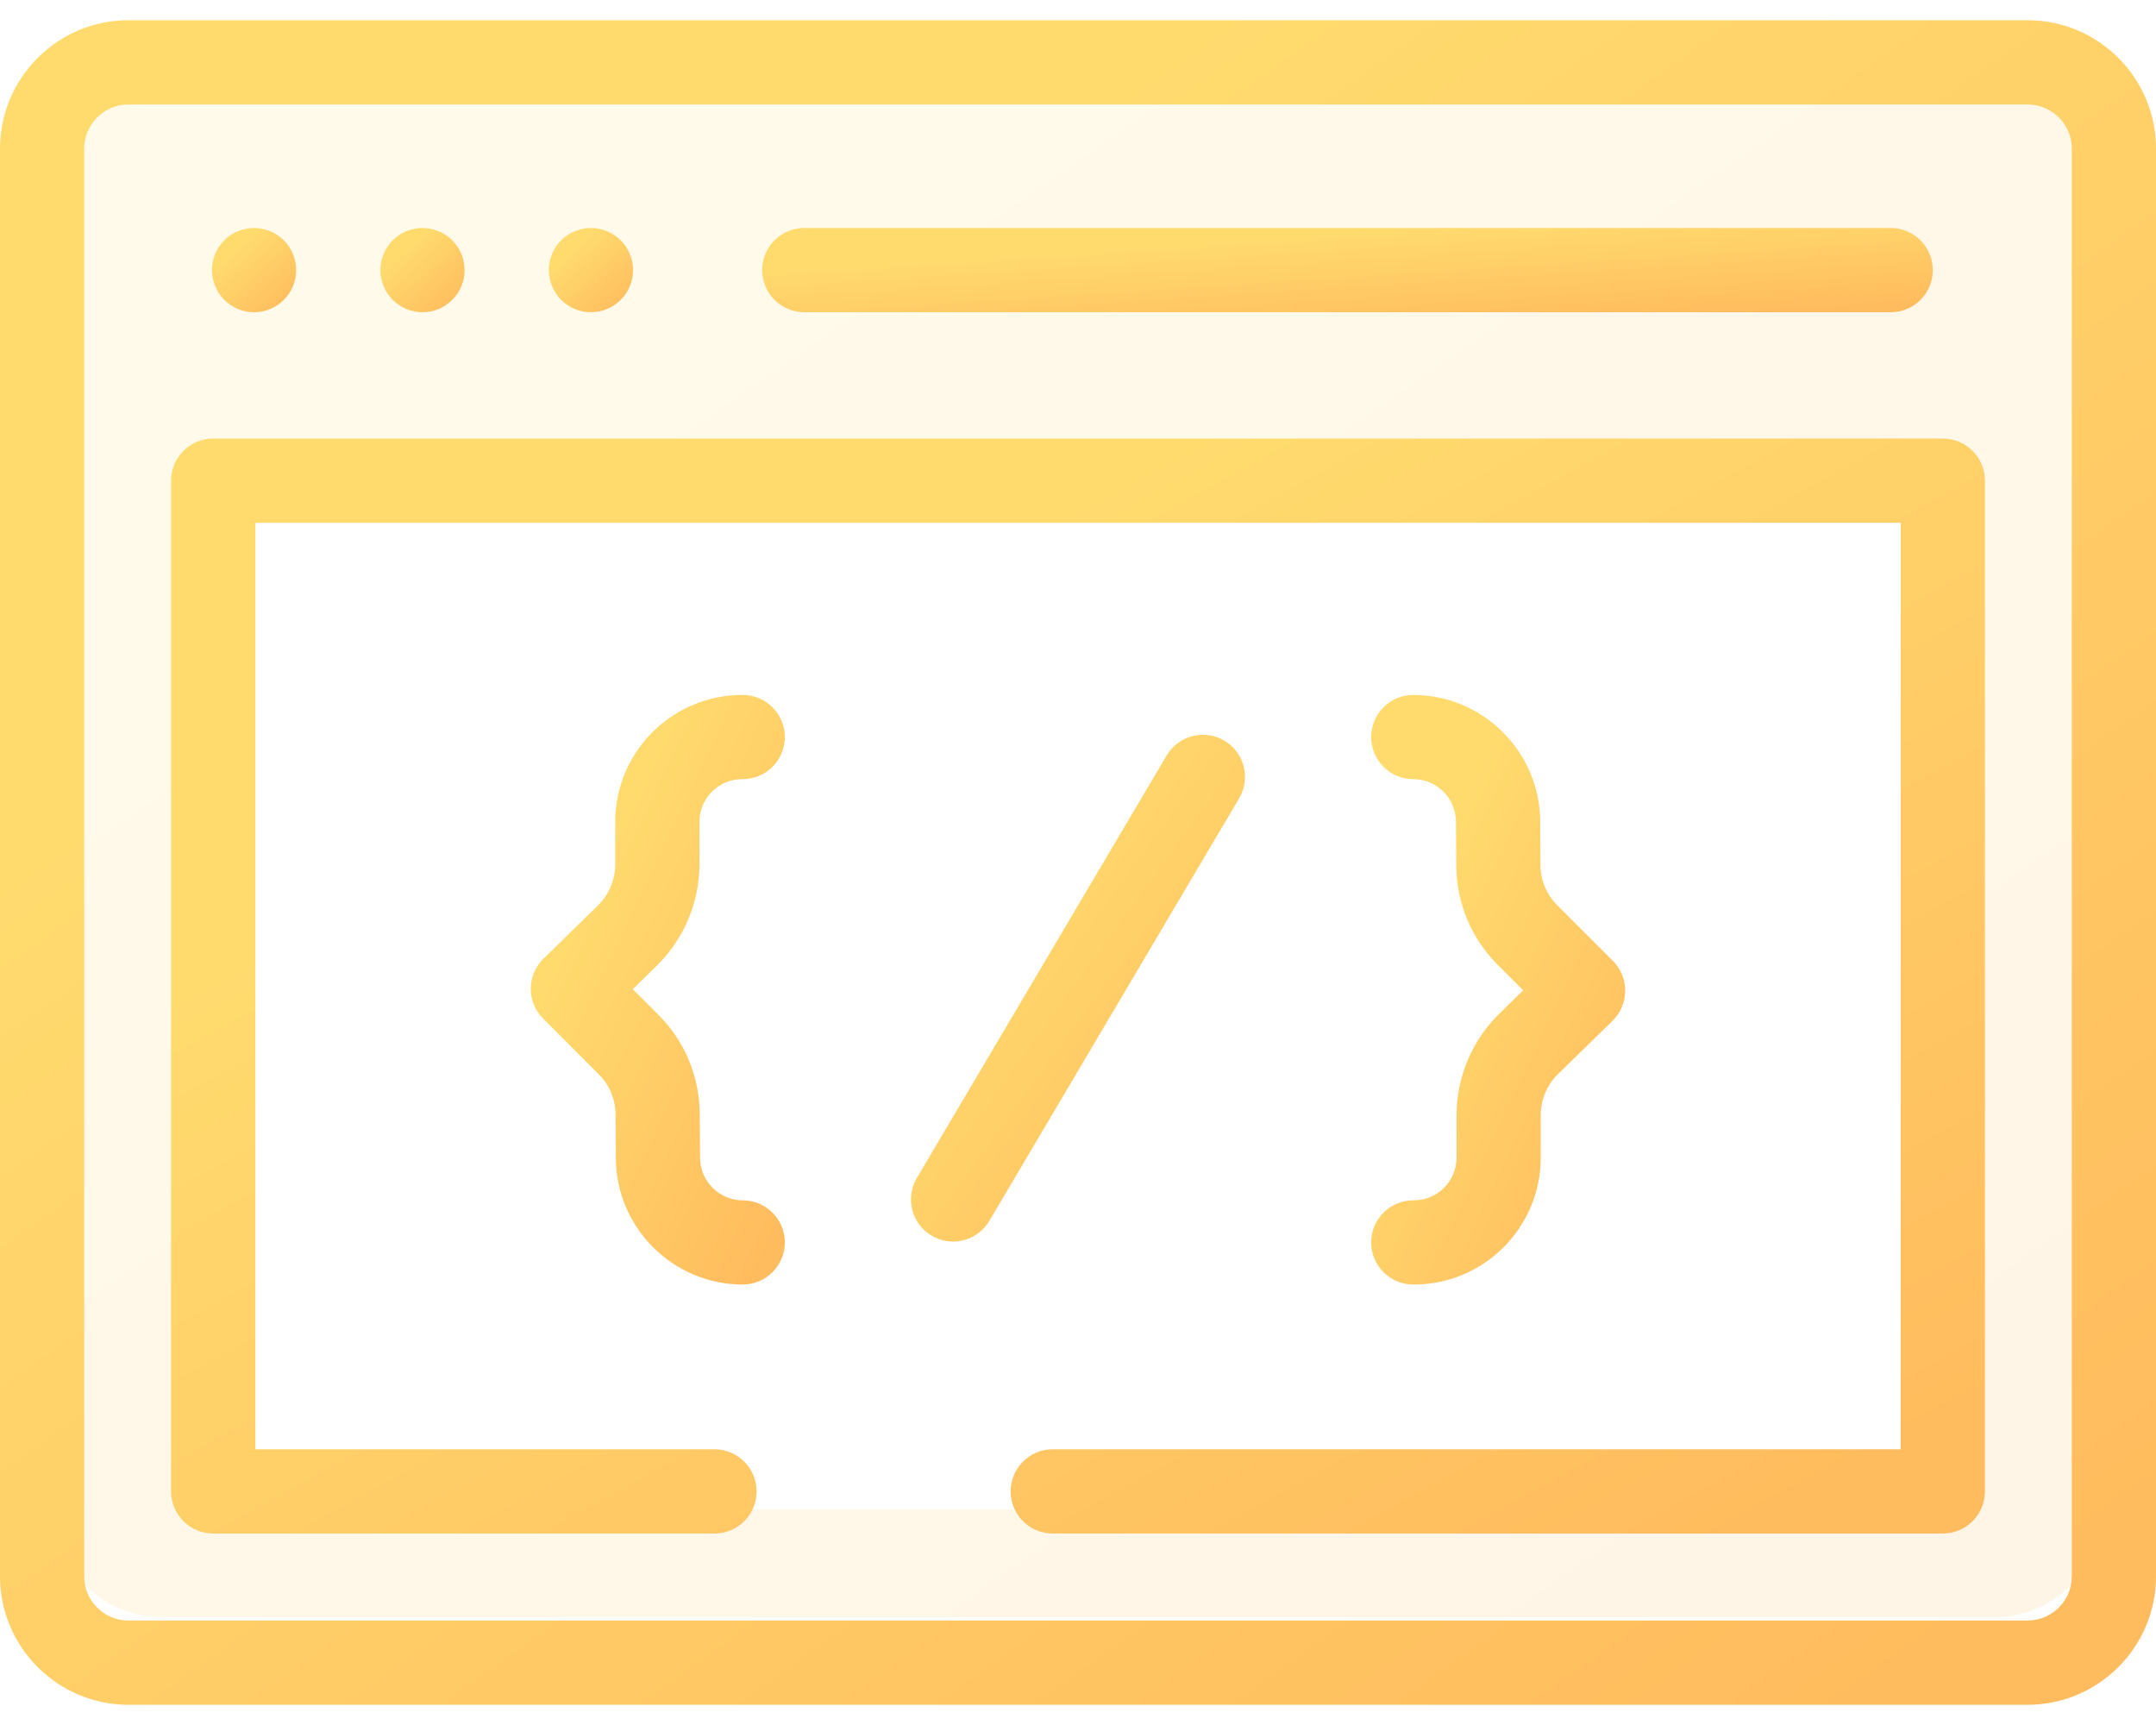
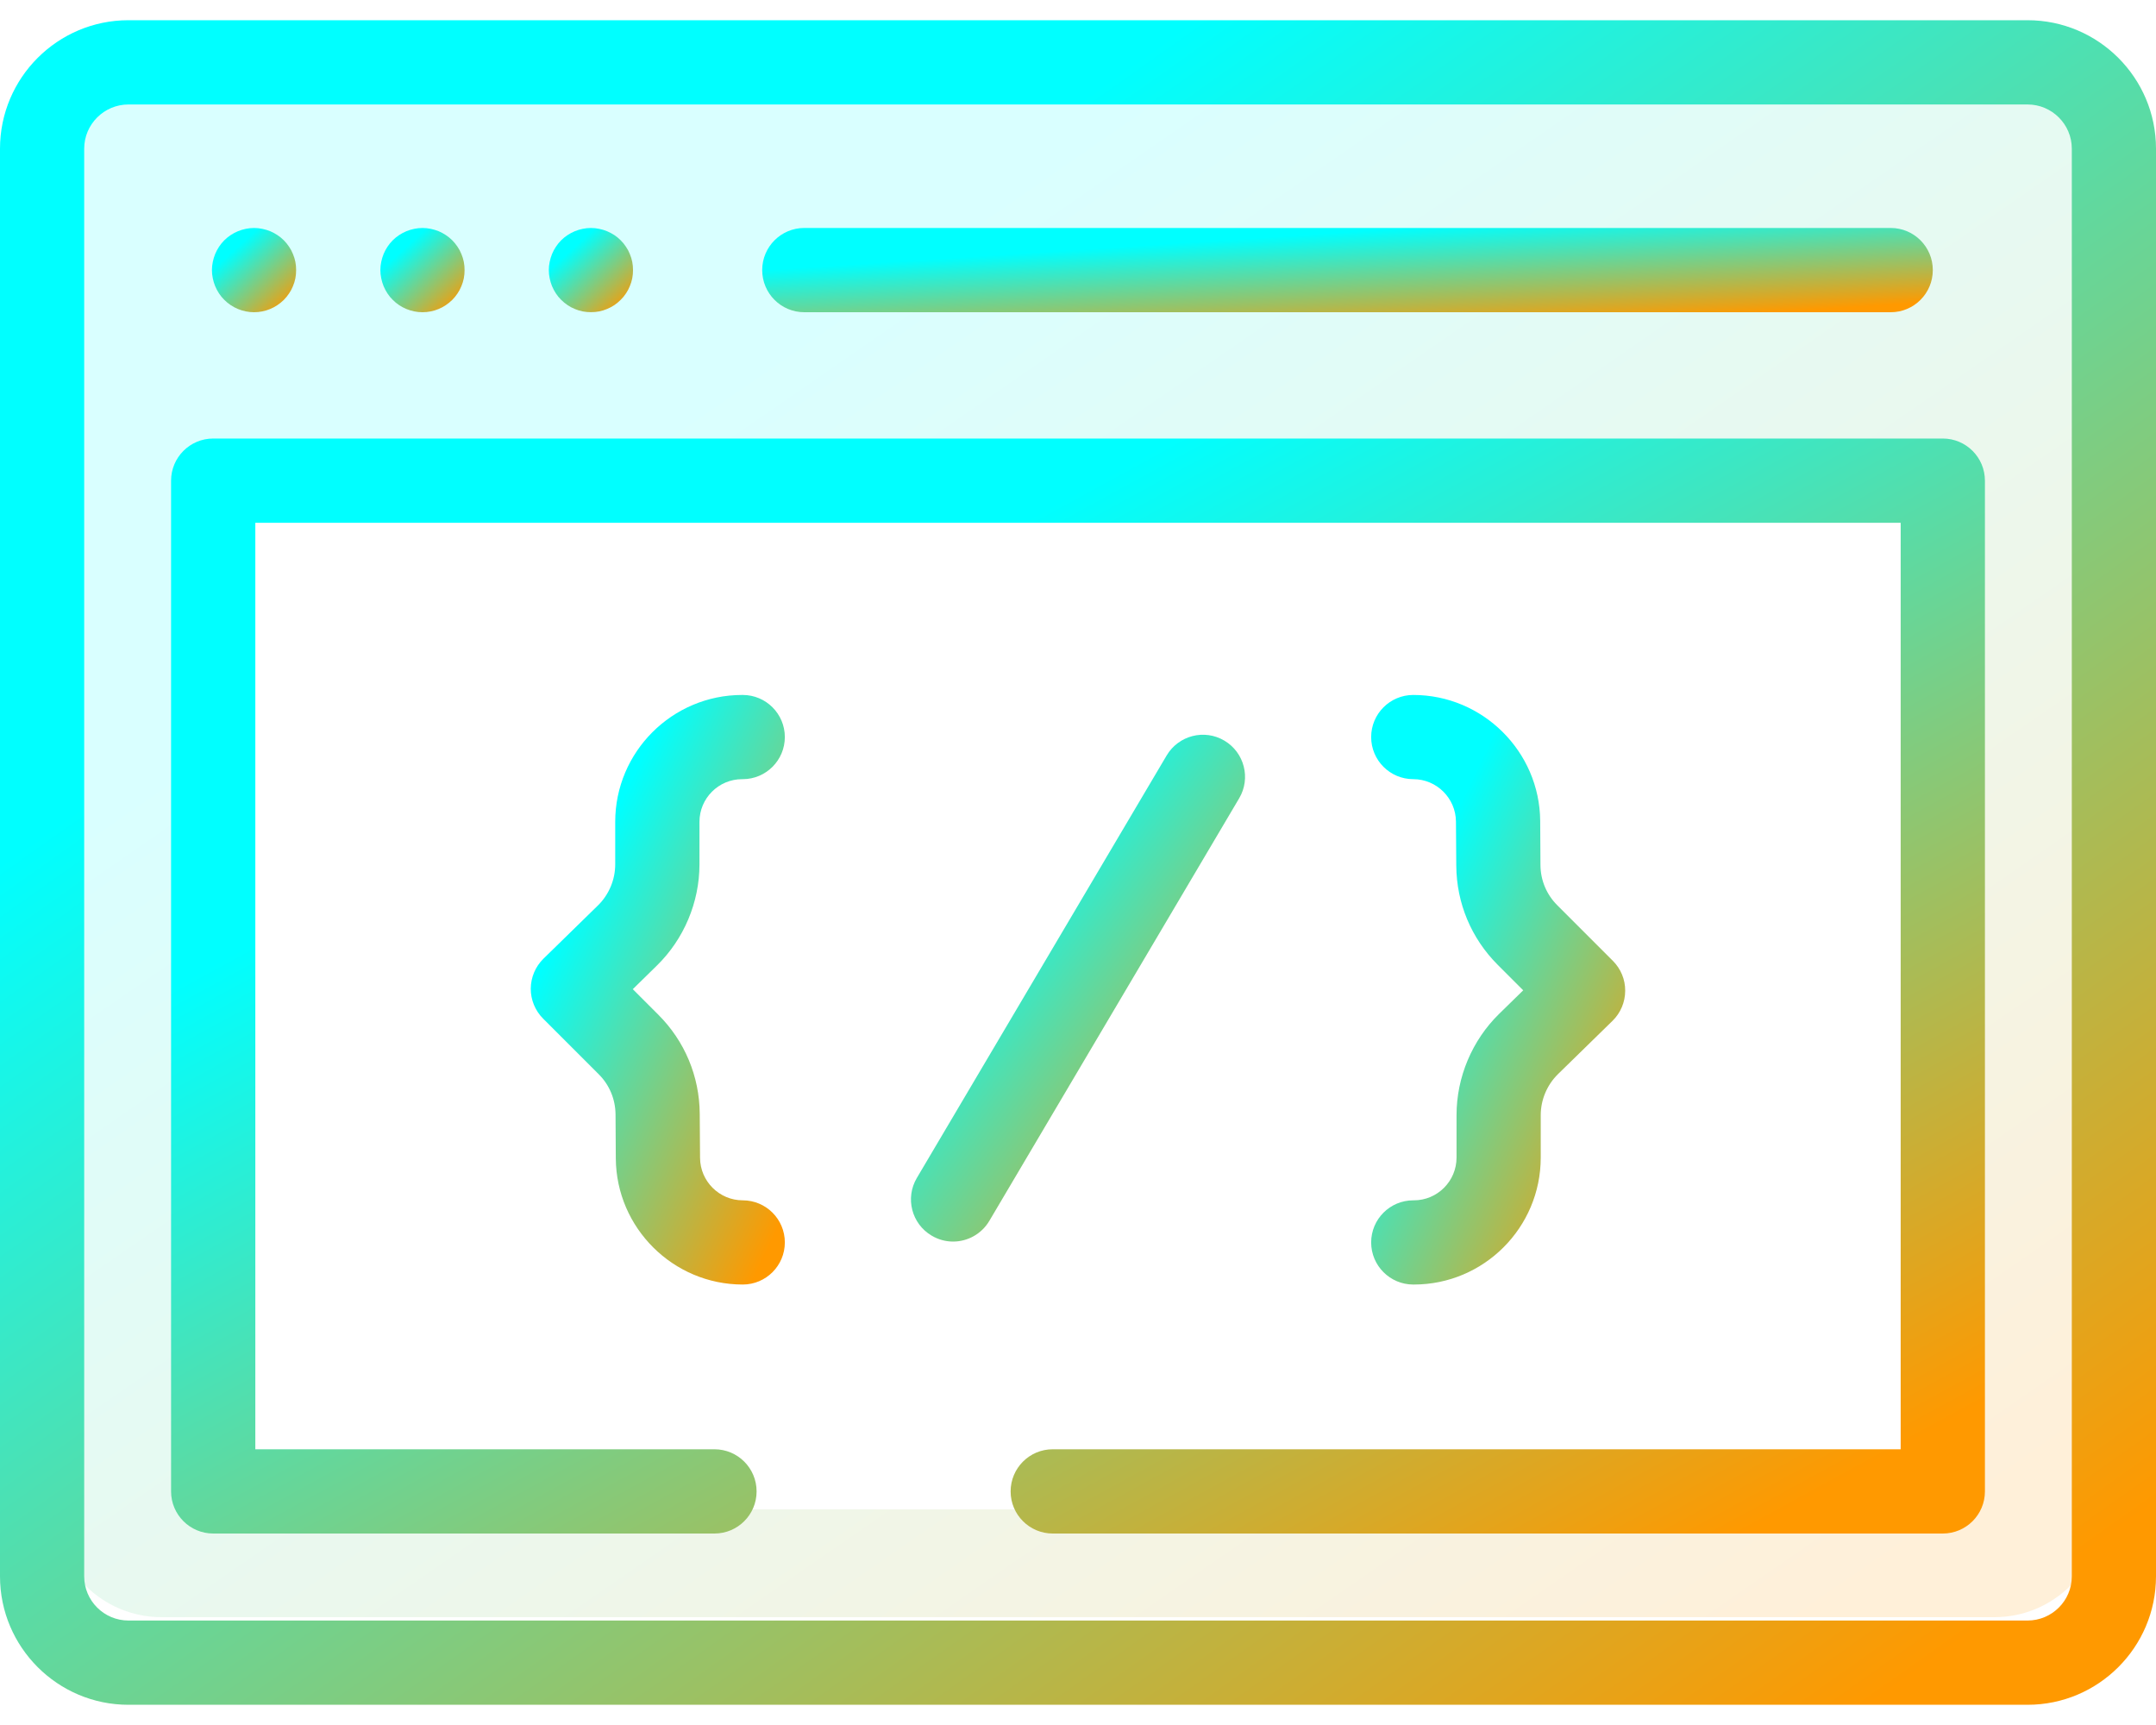
<svg xmlns="http://www.w3.org/2000/svg" width="40" height="32" viewBox="0 0 40 32" fill="none">
  <path opacity="0.15" fill-rule="evenodd" clip-rule="evenodd" d="M3 1C1.895 1 1 1.895 1 3V28C1 29.105 1.895 30 3 30H37C38.105 30 39 29.105 39 28V3C39 1.895 38.105 1 37 1H3ZM36 9H4V28H36V9Z" fill="url(#paint0_linear)" />
  <path d="M37.617 0.375H2.383C1.069 0.375 0 1.444 0 2.758V29.242C0 30.556 1.069 31.625 2.383 31.625H37.617C38.931 31.625 40 30.556 40 29.242V2.758C40 1.444 38.931 0.375 37.617 0.375ZM38.438 29.242C38.438 29.695 38.069 30.062 37.617 30.062H2.383C1.931 30.062 1.562 29.695 1.562 29.242V2.758C1.562 2.306 1.931 1.938 2.383 1.938H37.617C38.069 1.938 38.438 2.306 38.438 2.758V29.242Z" fill="url(#paint1_linear)" />
  <path d="M14.922 5.792H35.078C35.51 5.792 35.859 5.442 35.859 5.01C35.859 4.579 35.51 4.229 35.078 4.229H14.922C14.49 4.229 14.141 4.579 14.141 5.01C14.141 5.442 14.49 5.792 14.922 5.792Z" fill="url(#paint2_linear)" />
  <path d="M3.992 5.309C4.012 5.356 4.036 5.402 4.064 5.444C4.092 5.487 4.125 5.527 4.161 5.562C4.306 5.709 4.508 5.792 4.713 5.792C4.765 5.792 4.816 5.787 4.866 5.777C4.916 5.767 4.966 5.752 5.013 5.732C5.06 5.713 5.105 5.688 5.147 5.66C5.19 5.631 5.23 5.598 5.266 5.563C5.302 5.527 5.334 5.487 5.363 5.444C5.392 5.402 5.416 5.356 5.435 5.309C5.455 5.262 5.47 5.213 5.48 5.163C5.49 5.113 5.494 5.061 5.494 5.01C5.494 4.959 5.49 4.908 5.48 4.858C5.47 4.808 5.455 4.759 5.435 4.712C5.416 4.664 5.392 4.619 5.363 4.577C5.334 4.534 5.302 4.494 5.266 4.458C5.23 4.422 5.19 4.389 5.147 4.361C5.105 4.333 5.06 4.309 5.013 4.289C4.966 4.27 4.916 4.255 4.866 4.245C4.766 4.224 4.662 4.224 4.561 4.245C4.511 4.255 4.462 4.27 4.415 4.289C4.367 4.309 4.322 4.333 4.28 4.361C4.237 4.389 4.197 4.422 4.161 4.458C4.125 4.494 4.092 4.534 4.064 4.577C4.036 4.619 4.012 4.664 3.992 4.712C3.973 4.759 3.958 4.808 3.948 4.858C3.937 4.908 3.932 4.959 3.932 5.01C3.932 5.061 3.937 5.113 3.948 5.163C3.958 5.213 3.973 5.262 3.992 5.309Z" fill="url(#paint3_linear)" />
  <path d="M7.117 5.309C7.137 5.356 7.161 5.402 7.189 5.444C7.217 5.487 7.25 5.527 7.286 5.562C7.431 5.709 7.633 5.792 7.838 5.792C7.89 5.792 7.941 5.787 7.991 5.777C8.041 5.767 8.091 5.752 8.138 5.732C8.185 5.713 8.23 5.688 8.272 5.66C8.315 5.631 8.355 5.598 8.391 5.563C8.427 5.527 8.459 5.487 8.488 5.444C8.517 5.402 8.541 5.356 8.56 5.309C8.58 5.262 8.595 5.213 8.605 5.163C8.615 5.113 8.619 5.061 8.619 5.01C8.619 4.959 8.615 4.908 8.605 4.858C8.595 4.808 8.58 4.759 8.56 4.712C8.541 4.664 8.517 4.619 8.488 4.577C8.459 4.534 8.427 4.494 8.391 4.458C8.355 4.422 8.315 4.389 8.272 4.361C8.23 4.333 8.185 4.309 8.138 4.289C8.091 4.27 8.041 4.255 7.991 4.245C7.891 4.224 7.787 4.224 7.686 4.245C7.636 4.255 7.587 4.27 7.54 4.289C7.492 4.309 7.447 4.333 7.405 4.361C7.362 4.389 7.322 4.422 7.286 4.458C7.25 4.494 7.217 4.534 7.189 4.577C7.161 4.619 7.137 4.664 7.117 4.712C7.098 4.759 7.083 4.808 7.073 4.858C7.062 4.908 7.057 4.959 7.057 5.01C7.057 5.061 7.062 5.113 7.073 5.163C7.083 5.213 7.098 5.262 7.117 5.309Z" fill="url(#paint4_linear)" />
  <path d="M10.242 5.309C10.262 5.356 10.286 5.402 10.314 5.444C10.342 5.487 10.375 5.527 10.411 5.562C10.447 5.598 10.487 5.631 10.53 5.66C10.572 5.688 10.617 5.713 10.665 5.732C10.712 5.752 10.761 5.767 10.811 5.777C10.861 5.787 10.912 5.791 10.963 5.791C11.015 5.791 11.066 5.787 11.116 5.777C11.166 5.767 11.216 5.752 11.262 5.732C11.309 5.713 11.355 5.688 11.398 5.66C11.44 5.631 11.48 5.598 11.516 5.562C11.552 5.527 11.585 5.487 11.613 5.444C11.642 5.402 11.666 5.356 11.685 5.309C11.705 5.262 11.72 5.213 11.73 5.163C11.74 5.113 11.744 5.061 11.744 5.01C11.744 4.959 11.74 4.908 11.73 4.858C11.72 4.808 11.705 4.759 11.685 4.712C11.666 4.664 11.642 4.619 11.613 4.577C11.585 4.534 11.552 4.494 11.516 4.458C11.48 4.422 11.44 4.389 11.398 4.361C11.355 4.333 11.309 4.309 11.262 4.289C11.216 4.27 11.166 4.255 11.116 4.245C11.016 4.224 10.912 4.224 10.811 4.245C10.761 4.255 10.712 4.27 10.665 4.289C10.617 4.309 10.572 4.333 10.53 4.361C10.487 4.389 10.447 4.422 10.411 4.458C10.375 4.494 10.342 4.534 10.314 4.577C10.286 4.619 10.262 4.664 10.242 4.712C10.223 4.759 10.208 4.808 10.198 4.858C10.187 4.908 10.182 4.959 10.182 5.01C10.182 5.061 10.187 5.113 10.198 5.163C10.208 5.213 10.223 5.262 10.242 5.309Z" fill="url(#paint5_linear)" />
  <path d="M22.715 13.739C22.344 13.519 21.865 13.643 21.645 14.014L17.01 21.852C16.79 22.224 16.913 22.703 17.285 22.922C17.409 22.996 17.546 23.032 17.682 23.032C17.949 23.032 18.209 22.894 18.355 22.648L22.99 14.809C23.21 14.438 23.087 13.959 22.715 13.739Z" fill="url(#paint6_linear)" />
  <path d="M12.977 16.035V15.246C12.977 14.809 13.332 14.454 13.769 14.454H13.78C14.211 14.454 14.561 14.104 14.561 13.673C14.561 13.242 14.211 12.892 13.78 12.892H13.769C12.471 12.892 11.414 13.948 11.414 15.246V16.035C11.414 16.319 11.298 16.596 11.095 16.795L10.082 17.785C9.933 17.931 9.849 18.131 9.847 18.34C9.846 18.548 9.929 18.749 10.076 18.896L11.108 19.928C11.307 20.126 11.417 20.391 11.42 20.672L11.425 21.491C11.434 22.78 12.49 23.829 13.78 23.829C14.211 23.829 14.561 23.479 14.561 23.048C14.561 22.616 14.211 22.267 13.78 22.267C13.346 22.267 12.991 21.914 12.988 21.48L12.982 20.661C12.977 19.966 12.704 19.313 12.213 18.823L11.74 18.35L12.187 17.912C12.689 17.421 12.977 16.737 12.977 16.035Z" fill="url(#paint7_linear)" />
  <path d="M27.023 20.686V21.474C27.023 21.911 26.668 22.267 26.231 22.267H26.22C25.789 22.267 25.439 22.616 25.439 23.048C25.439 23.479 25.789 23.829 26.22 23.829H26.231C27.529 23.829 28.585 22.773 28.585 21.474V20.686C28.585 20.402 28.702 20.125 28.905 19.926L29.918 18.936C30.067 18.79 30.151 18.59 30.152 18.381C30.154 18.172 30.071 17.972 29.923 17.824L28.892 16.793C28.693 16.595 28.582 16.33 28.58 16.049L28.575 15.23C28.566 13.941 27.509 12.892 26.22 12.892C25.789 12.892 25.439 13.242 25.439 13.673C25.439 14.104 25.789 14.454 26.22 14.454C26.654 14.454 27.009 14.807 27.012 15.241L27.018 16.059C27.023 16.754 27.296 17.407 27.787 17.898L28.26 18.371L27.812 18.809C27.311 19.3 27.023 19.984 27.023 20.686Z" fill="url(#paint8_linear)" />
  <path d="M36.044 8.135H3.956C3.524 8.135 3.174 8.485 3.174 8.917V27.667C3.174 28.098 3.524 28.448 3.956 28.448H13.255C13.687 28.448 14.037 28.098 14.037 27.667C14.037 27.235 13.687 26.885 13.255 26.885H4.737V9.698H35.263V26.885H19.531C19.1 26.885 18.75 27.235 18.75 27.667C18.75 28.098 19.1 28.448 19.531 28.448H36.044C36.476 28.448 36.826 28.098 36.826 27.667V8.917C36.826 8.485 36.476 8.135 36.044 8.135Z" fill="url(#paint9_linear)" />
  <defs>
    <linearGradient id="paint0_linear" x1="3.153" y1="1" x2="26.689" y2="35.054" gradientUnits="userSpaceOnUse">
-       <stop offset="0.259" stop-color="#FFDB6E" />
-       <stop offset="1" stop-color="#FFBC5E" />
+       <stop offset="0.259" stop-color="#00FFFF" />
+       <stop offset="1" stop-color="#FF9900" />
    </linearGradient>
    <linearGradient id="paint1_linear" x1="2.267" y1="0.375" x2="27.833" y2="36.511" gradientUnits="userSpaceOnUse">
-       <stop offset="0.259" stop-color="#FFDB6E" />
-       <stop offset="1" stop-color="#FFBC5E" />
+       <stop offset="0.259" stop-color="#00FFFF" />
+       <stop offset="1" stop-color="#FF9900" />
    </linearGradient>
    <linearGradient id="paint2_linear" x1="15.371" y1="4.229" x2="15.547" y2="6.929" gradientUnits="userSpaceOnUse">
-       <stop offset="0.259" stop-color="#FFDB6E" />
-       <stop offset="1" stop-color="#FFBC5E" />
+       <stop offset="0.259" stop-color="#00FFFF" />
+       <stop offset="1" stop-color="#FF9900" />
    </linearGradient>
    <linearGradient id="paint3_linear" x1="4.02" y1="4.229" x2="5.369" y2="5.719" gradientUnits="userSpaceOnUse">
-       <stop offset="0.259" stop-color="#FFDB6E" />
-       <stop offset="1" stop-color="#FFBC5E" />
+       <stop offset="0.259" stop-color="#00FFFF" />
+       <stop offset="1" stop-color="#FF9900" />
    </linearGradient>
    <linearGradient id="paint4_linear" x1="7.145" y1="4.229" x2="8.494" y2="5.719" gradientUnits="userSpaceOnUse">
-       <stop offset="0.259" stop-color="#FFDB6E" />
-       <stop offset="1" stop-color="#FFBC5E" />
+       <stop offset="0.259" stop-color="#00FFFF" />
+       <stop offset="1" stop-color="#FF9900" />
    </linearGradient>
    <linearGradient id="paint5_linear" x1="10.27" y1="4.229" x2="11.619" y2="5.719" gradientUnits="userSpaceOnUse">
-       <stop offset="0.259" stop-color="#FFDB6E" />
-       <stop offset="1" stop-color="#FFBC5E" />
+       <stop offset="0.259" stop-color="#00FFFF" />
+       <stop offset="1" stop-color="#FF9900" />
    </linearGradient>
    <linearGradient id="paint6_linear" x1="17.252" y1="13.63" x2="25.014" y2="19.281" gradientUnits="userSpaceOnUse">
-       <stop offset="0.259" stop-color="#FFDB6E" />
-       <stop offset="1" stop-color="#FFBC5E" />
+       <stop offset="0.259" stop-color="#00FFFF" />
+       <stop offset="1" stop-color="#FF9900" />
    </linearGradient>
    <linearGradient id="paint7_linear" x1="10.114" y1="12.892" x2="17.479" y2="16.396" gradientUnits="userSpaceOnUse">
-       <stop offset="0.259" stop-color="#FFDB6E" />
-       <stop offset="1" stop-color="#FFBC5E" />
+       <stop offset="0.259" stop-color="#00FFFF" />
+       <stop offset="1" stop-color="#FF9900" />
    </linearGradient>
    <linearGradient id="paint8_linear" x1="25.706" y1="12.892" x2="33.07" y2="16.396" gradientUnits="userSpaceOnUse">
-       <stop offset="0.259" stop-color="#FFDB6E" />
-       <stop offset="1" stop-color="#FFBC5E" />
+       <stop offset="0.259" stop-color="#00FFFF" />
+       <stop offset="1" stop-color="#FF9900" />
    </linearGradient>
    <linearGradient id="paint9_linear" x1="5.081" y1="8.135" x2="19.915" y2="35.272" gradientUnits="userSpaceOnUse">
-       <stop offset="0.259" stop-color="#FFDB6E" />
-       <stop offset="1" stop-color="#FFBC5E" />
+       <stop offset="0.259" stop-color="#00FFFF" />
+       <stop offset="1" stop-color="#FF9900" />
    </linearGradient>
  </defs>
</svg>
